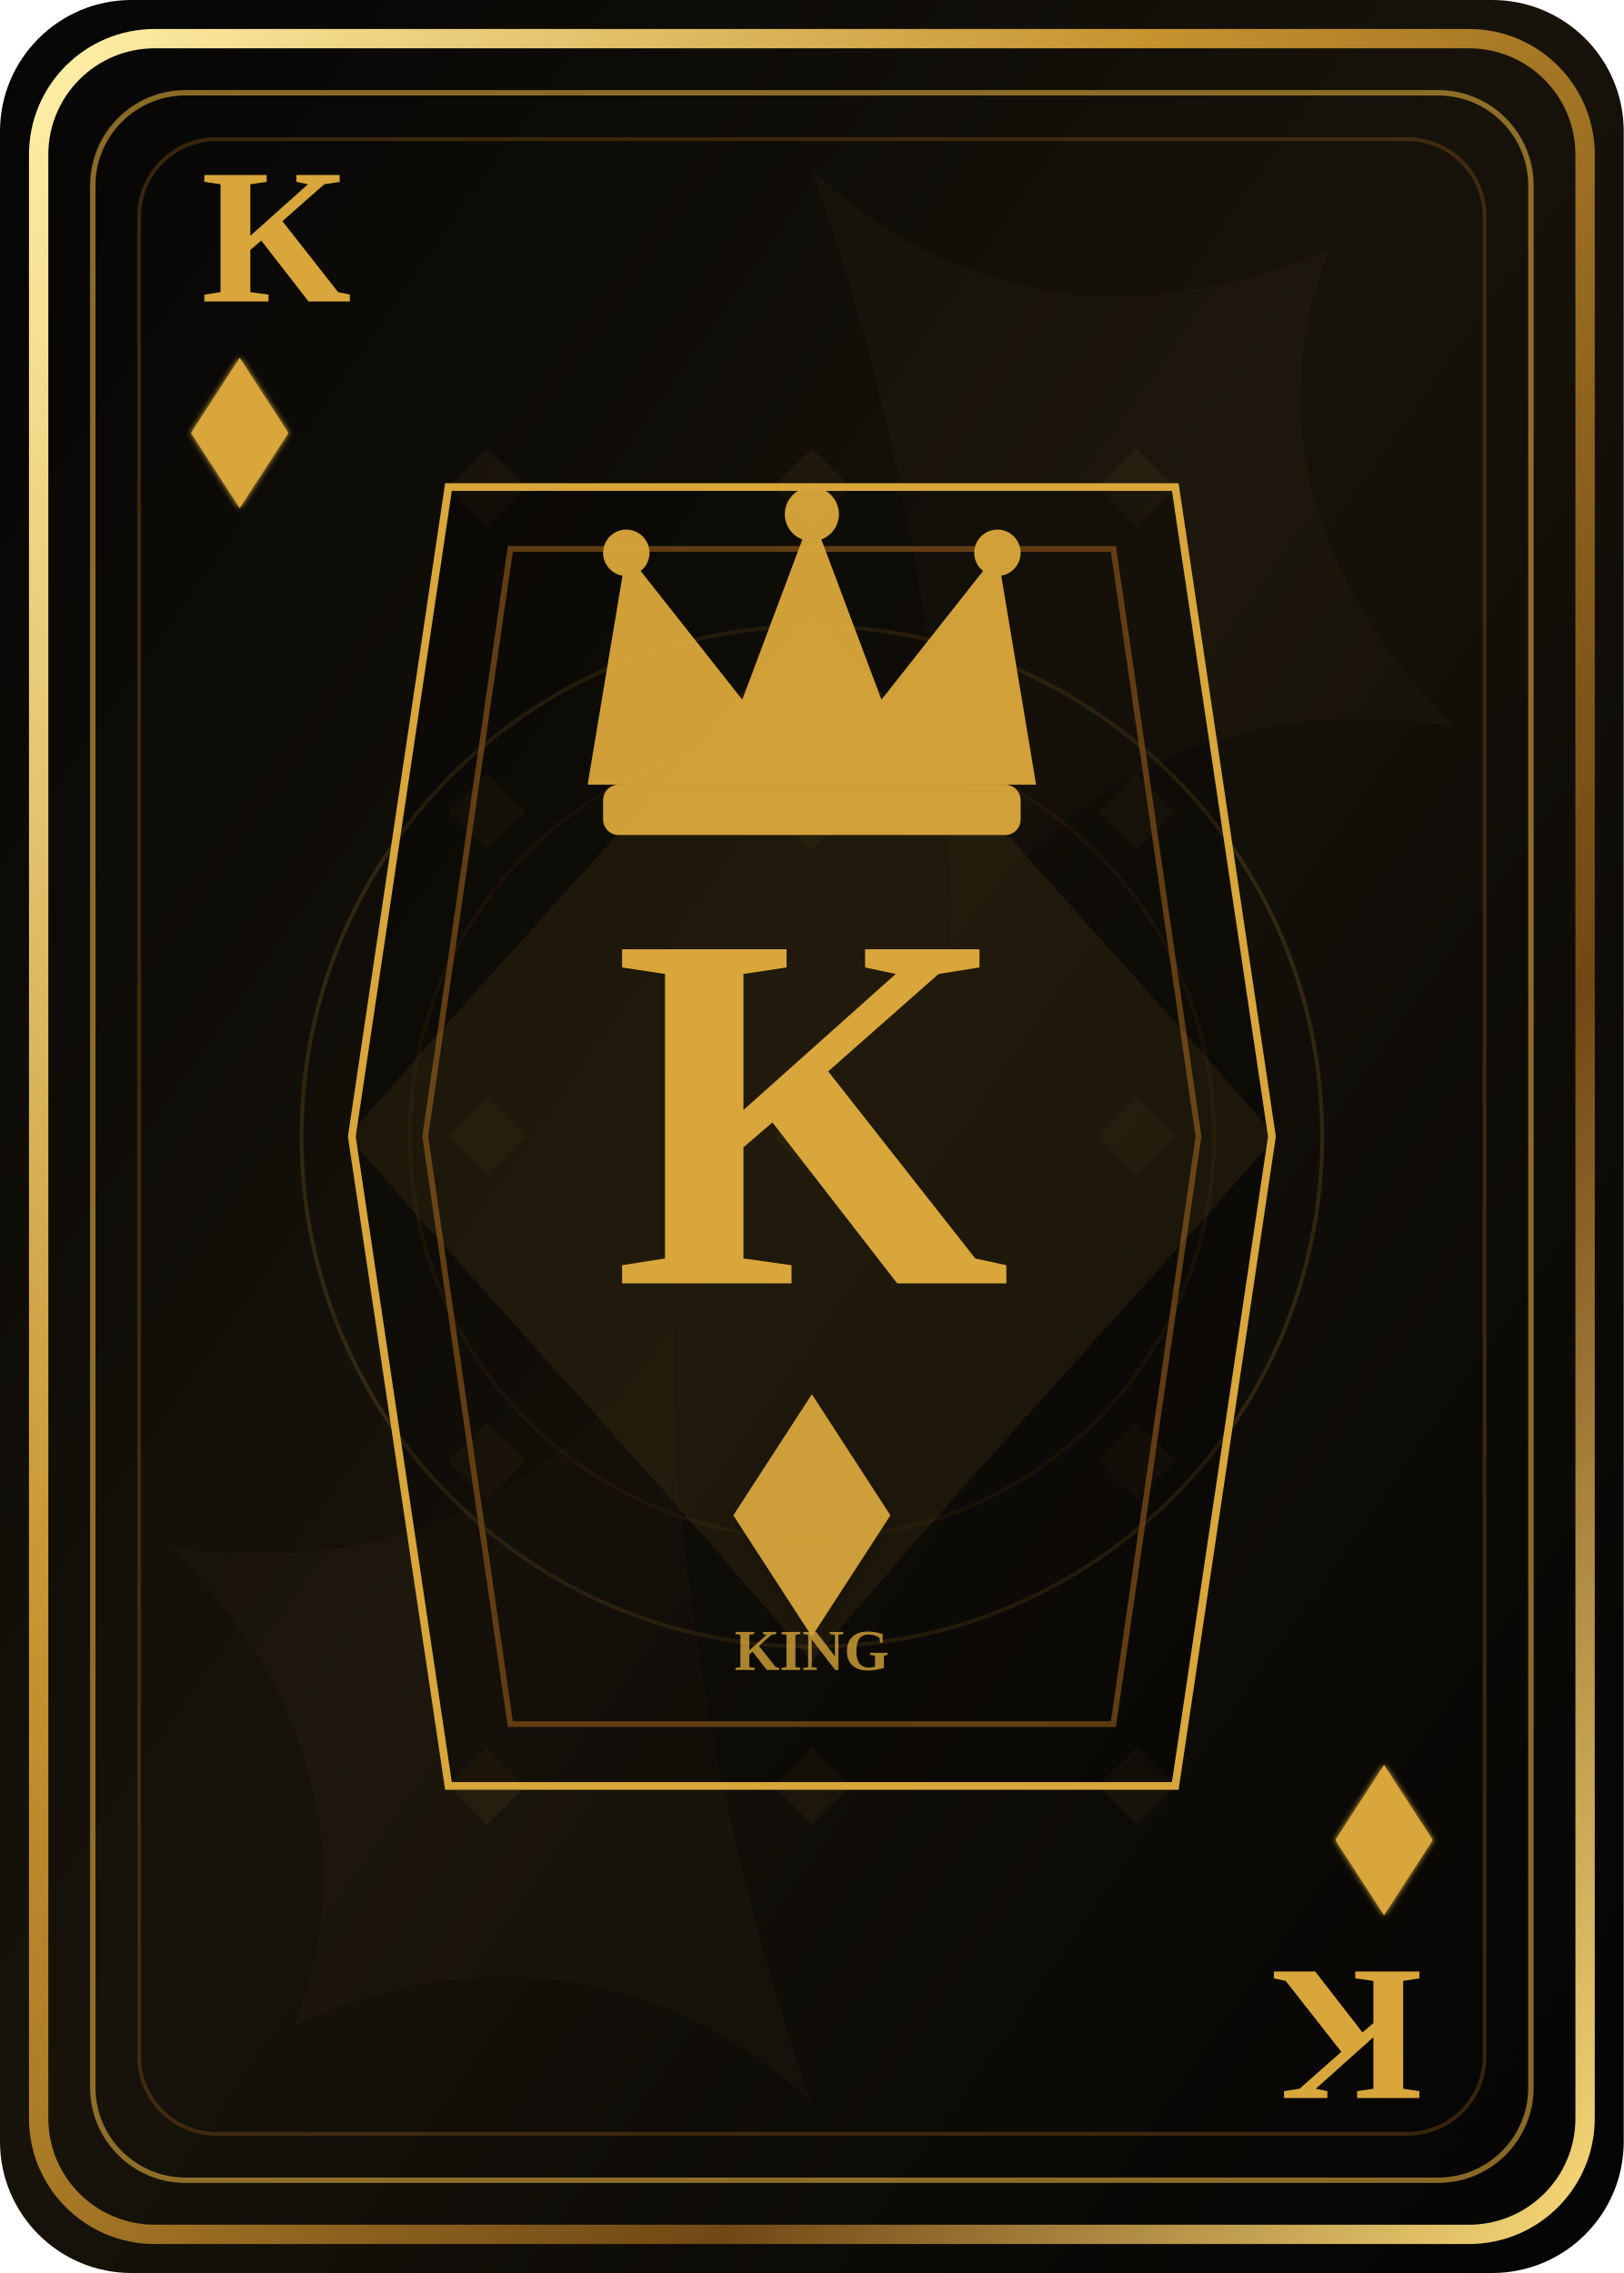
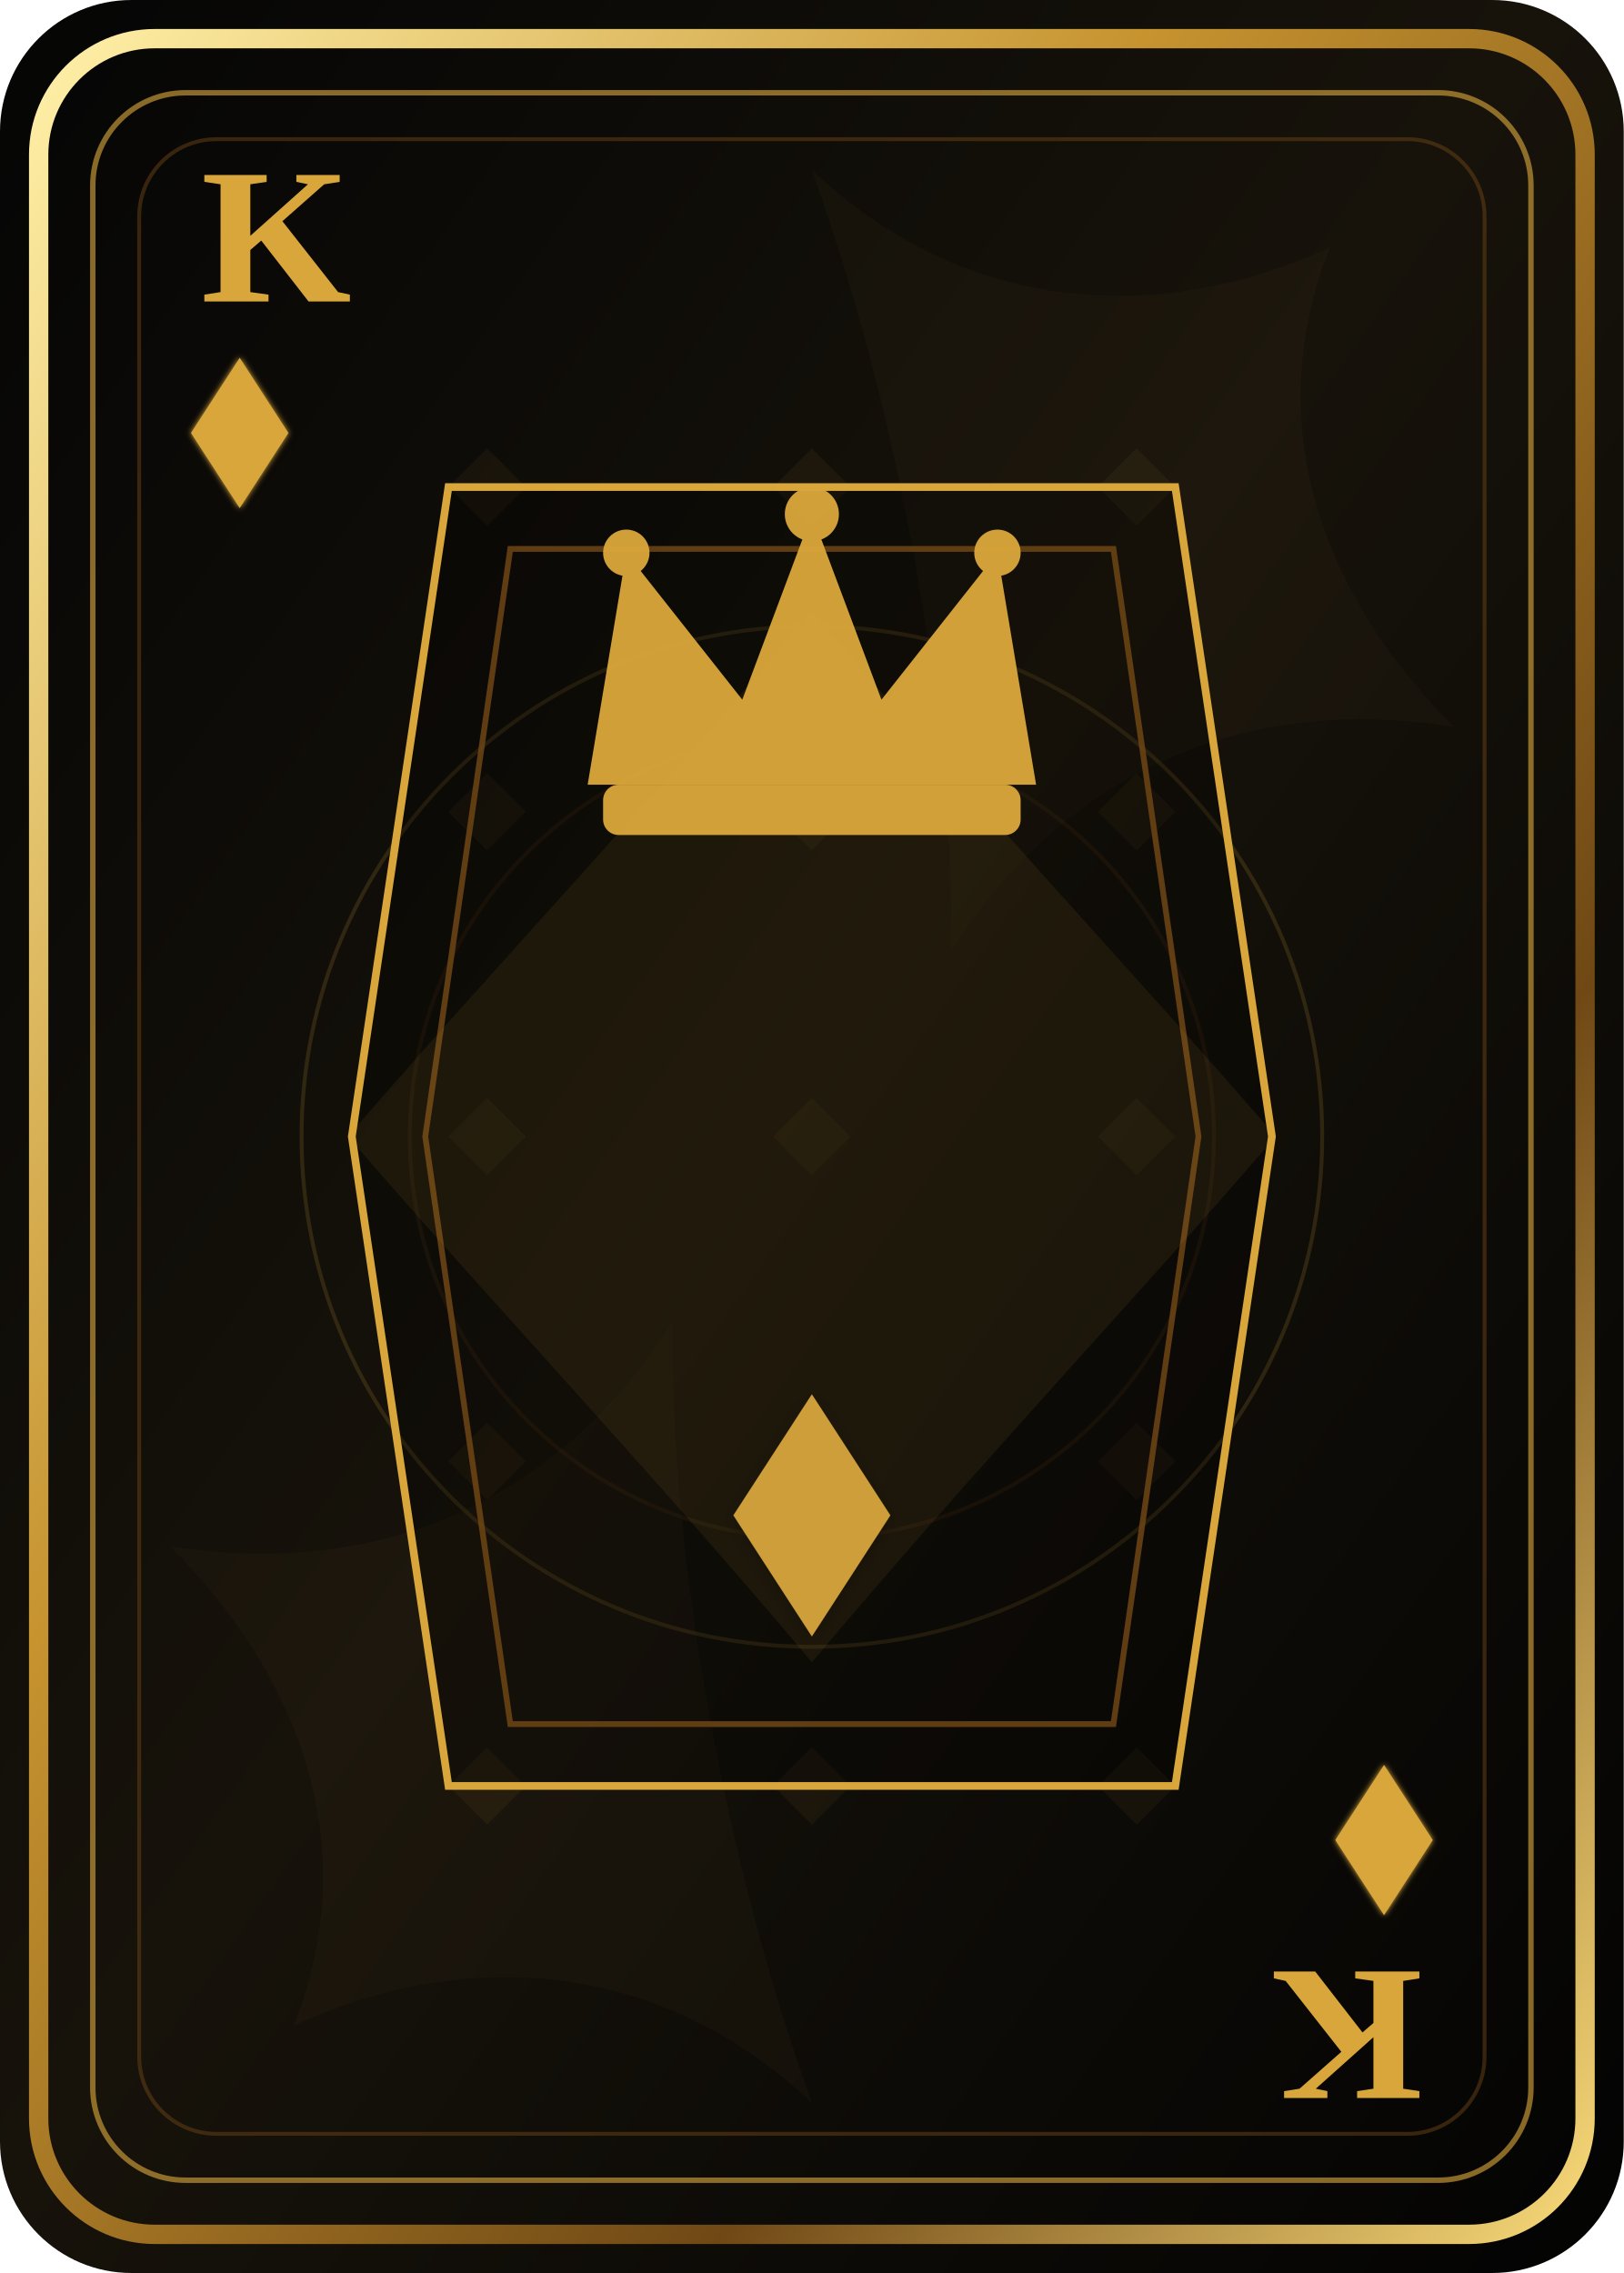
<svg xmlns="http://www.w3.org/2000/svg" width="420" height="588" viewBox="0 0 420 588" role="img" aria-labelledby="title desc">
  <defs>
    <linearGradient id="bg" x1="0" y1="0" x2="1" y2="1">
      <stop offset="0" stop-color="#050505" />
      <stop offset="0.48" stop-color="#17130b" />
      <stop offset="1" stop-color="#030303" />
    </linearGradient>
    <linearGradient id="edge" x1="0" y1="0" x2="1" y2="1">
      <stop offset="0" stop-color="#fff0a8" />
      <stop offset="0.36" stop-color="#c6932f" />
      <stop offset="0.72" stop-color="#6f4815" />
      <stop offset="1" stop-color="#f7d878" />
    </linearGradient>
    <filter id="softGlow" x="-30%" y="-30%" width="160%" height="160%">
      <feGaussianBlur stdDeviation="2.2" result="blur" />
      <feMerge>
        <feMergeNode in="blur" />
        <feMergeNode in="SourceGraphic" />
      </feMerge>
    </filter>
    <style>
      .rank { font-family: Georgia, 'Times New Roman', serif; font-weight: 700; fill: #d8a63a; letter-spacing: 0; }
      .corner .suit { filter: url(#softGlow); }
      .face-rank { font-family: Georgia, 'Times New Roman', serif; font-size: 132px; font-weight: 700; fill: #d8a63a; letter-spacing: 0; }
      .small-label { font-family: Georgia, 'Times New Roman', serif; font-size: 15px; font-weight: 700; fill: #d8a63a; letter-spacing: 0; opacity: 0.78; }
      .suit { filter: drop-shadow(0 2px 4px rgba(0,0,0,0.55)); }
    </style>
  </defs>
  <rect width="420" height="588" rx="34" fill="url(#bg)" />
  <rect x="10" y="10" width="400" height="568" rx="30" fill="none" stroke="url(#edge)" stroke-width="5" />
  <rect x="24" y="24" width="372" height="540" rx="24" fill="none" stroke="#d8a63a" stroke-width="1.4" opacity="0.62" />
  <rect x="36" y="36" width="348" height="516" rx="20" fill="none" stroke="#6e4514" stroke-width="1" opacity="0.48" />
  <path d="M210 44 C250 82 301 84 344 64 C325 112 344 156 376 188 C319 179 274 202 246 246 C247 197 236 116 210 44 Z" fill="#d8a63a" opacity="0.035" />
  <path d="M210 544 C170 506 119 504 76 524 C95 476 76 432 44 400 C101 409 146 386 174 342 C173 391 184 472 210 544 Z" fill="#d8a63a" opacity="0.035" />
  <path d="M126 116 L136 126 L126 136 L116 126 Z" fill="#d8a63a" opacity="0.055" />
  <path d="M210 116 L220 126 L210 136 L200 126 Z" fill="#d8a63a" opacity="0.055" />
  <path d="M294 116 L304 126 L294 136 L284 126 Z" fill="#d8a63a" opacity="0.055" />
  <path d="M126 200 L136 210 L126 220 L116 210 Z" fill="#d8a63a" opacity="0.055" />
  <path d="M210 200 L220 210 L210 220 L200 210 Z" fill="#d8a63a" opacity="0.055" />
  <path d="M294 200 L304 210 L294 220 L284 210 Z" fill="#d8a63a" opacity="0.055" />
  <path d="M126 284 L136 294 L126 304 L116 294 Z" fill="#d8a63a" opacity="0.055" />
  <path d="M210 284 L220 294 L210 304 L200 294 Z" fill="#d8a63a" opacity="0.055" />
  <path d="M294 284 L304 294 L294 304 L284 294 Z" fill="#d8a63a" opacity="0.055" />
  <path d="M126 368 L136 378 L126 388 L116 378 Z" fill="#d8a63a" opacity="0.055" />
  <path d="M210 368 L220 378 L210 388 L200 378 Z" fill="#d8a63a" opacity="0.055" />
  <path d="M294 368 L304 378 L294 388 L284 378 Z" fill="#d8a63a" opacity="0.055" />
  <path d="M126 452 L136 462 L126 472 L116 462 Z" fill="#d8a63a" opacity="0.055" />
  <path d="M210 452 L220 462 L210 472 L200 462 Z" fill="#d8a63a" opacity="0.055" />
  <path d="M294 452 L304 462 L294 472 L284 462 Z" fill="#d8a63a" opacity="0.055" />
  <circle cx="210" cy="294" r="132" fill="none" stroke="#d8a63a" stroke-width="1" opacity="0.16" />
  <circle cx="210" cy="294" r="104" fill="none" stroke="#6e4514" stroke-width="1" opacity="0.18" />
  <g class="corner">
    <text x="52" y="78" class="rank" font-size="50">K</text>
    <g class="suit " transform="translate(62 112) rotate(0) scale(0.36)" fill="#d8a63a" opacity="1">
      <path d="M0 -54 L35 0 L0 54 L-35 0 Z" />
    </g>
  </g>
  <g class="corner" transform="translate(420 588) rotate(180)">
    <text x="52" y="78" class="rank" font-size="50">K</text>
    <g class="suit " transform="translate(62 112) rotate(0) scale(0.36)" fill="#d8a63a" opacity="1">
      <path d="M0 -54 L35 0 L0 54 L-35 0 Z" />
    </g>
  </g>
  <g class="face-card">
    <path d="M116 126 H304 L329 294 L304 462 H116 L91 294 Z" fill="#000000" fill-opacity="0.28" stroke="#d8a63a" stroke-width="2" />
    <path d="M132 142 H288 L310 294 L288 446 H132 L110 294 Z" fill="none" stroke="#6e4514" stroke-width="1.5" opacity="0.85" />
    <g transform="translate(210 177)" fill="#d8a63a" opacity="0.96">
      <path d="M-58 26 L-48 -34 L-18 4 L0 -44 L18 4 L48 -34 L58 26 Z" />
      <rect x="-54" y="26" width="108" height="13" rx="4" />
      <circle cx="-48" cy="-34" r="6" />
      <circle cx="0" cy="-44" r="7" />
      <circle cx="48" cy="-34" r="6" />
    </g>
-     <text x="210" y="332" text-anchor="middle" class="face-rank">K</text>
    <g class="suit " transform="translate(210 392) rotate(0) scale(0.58)" fill="#d8a63a" opacity="0.94">
      <path d="M0 -54 L35 0 L0 54 L-35 0 Z" />
    </g>
-     <text x="210" y="432" text-anchor="middle" class="small-label">KING</text>
    <g transform="translate(210 294)" opacity="0.08" fill="#d8a63a">
      <path d="M0 -136 C42 -86 82 -44 120 0 C82 44 42 86 0 136 C-42 86 -82 44 -120 0 C-82 -44 -42 -86 0 -136 Z" />
    </g>
  </g>
</svg>
